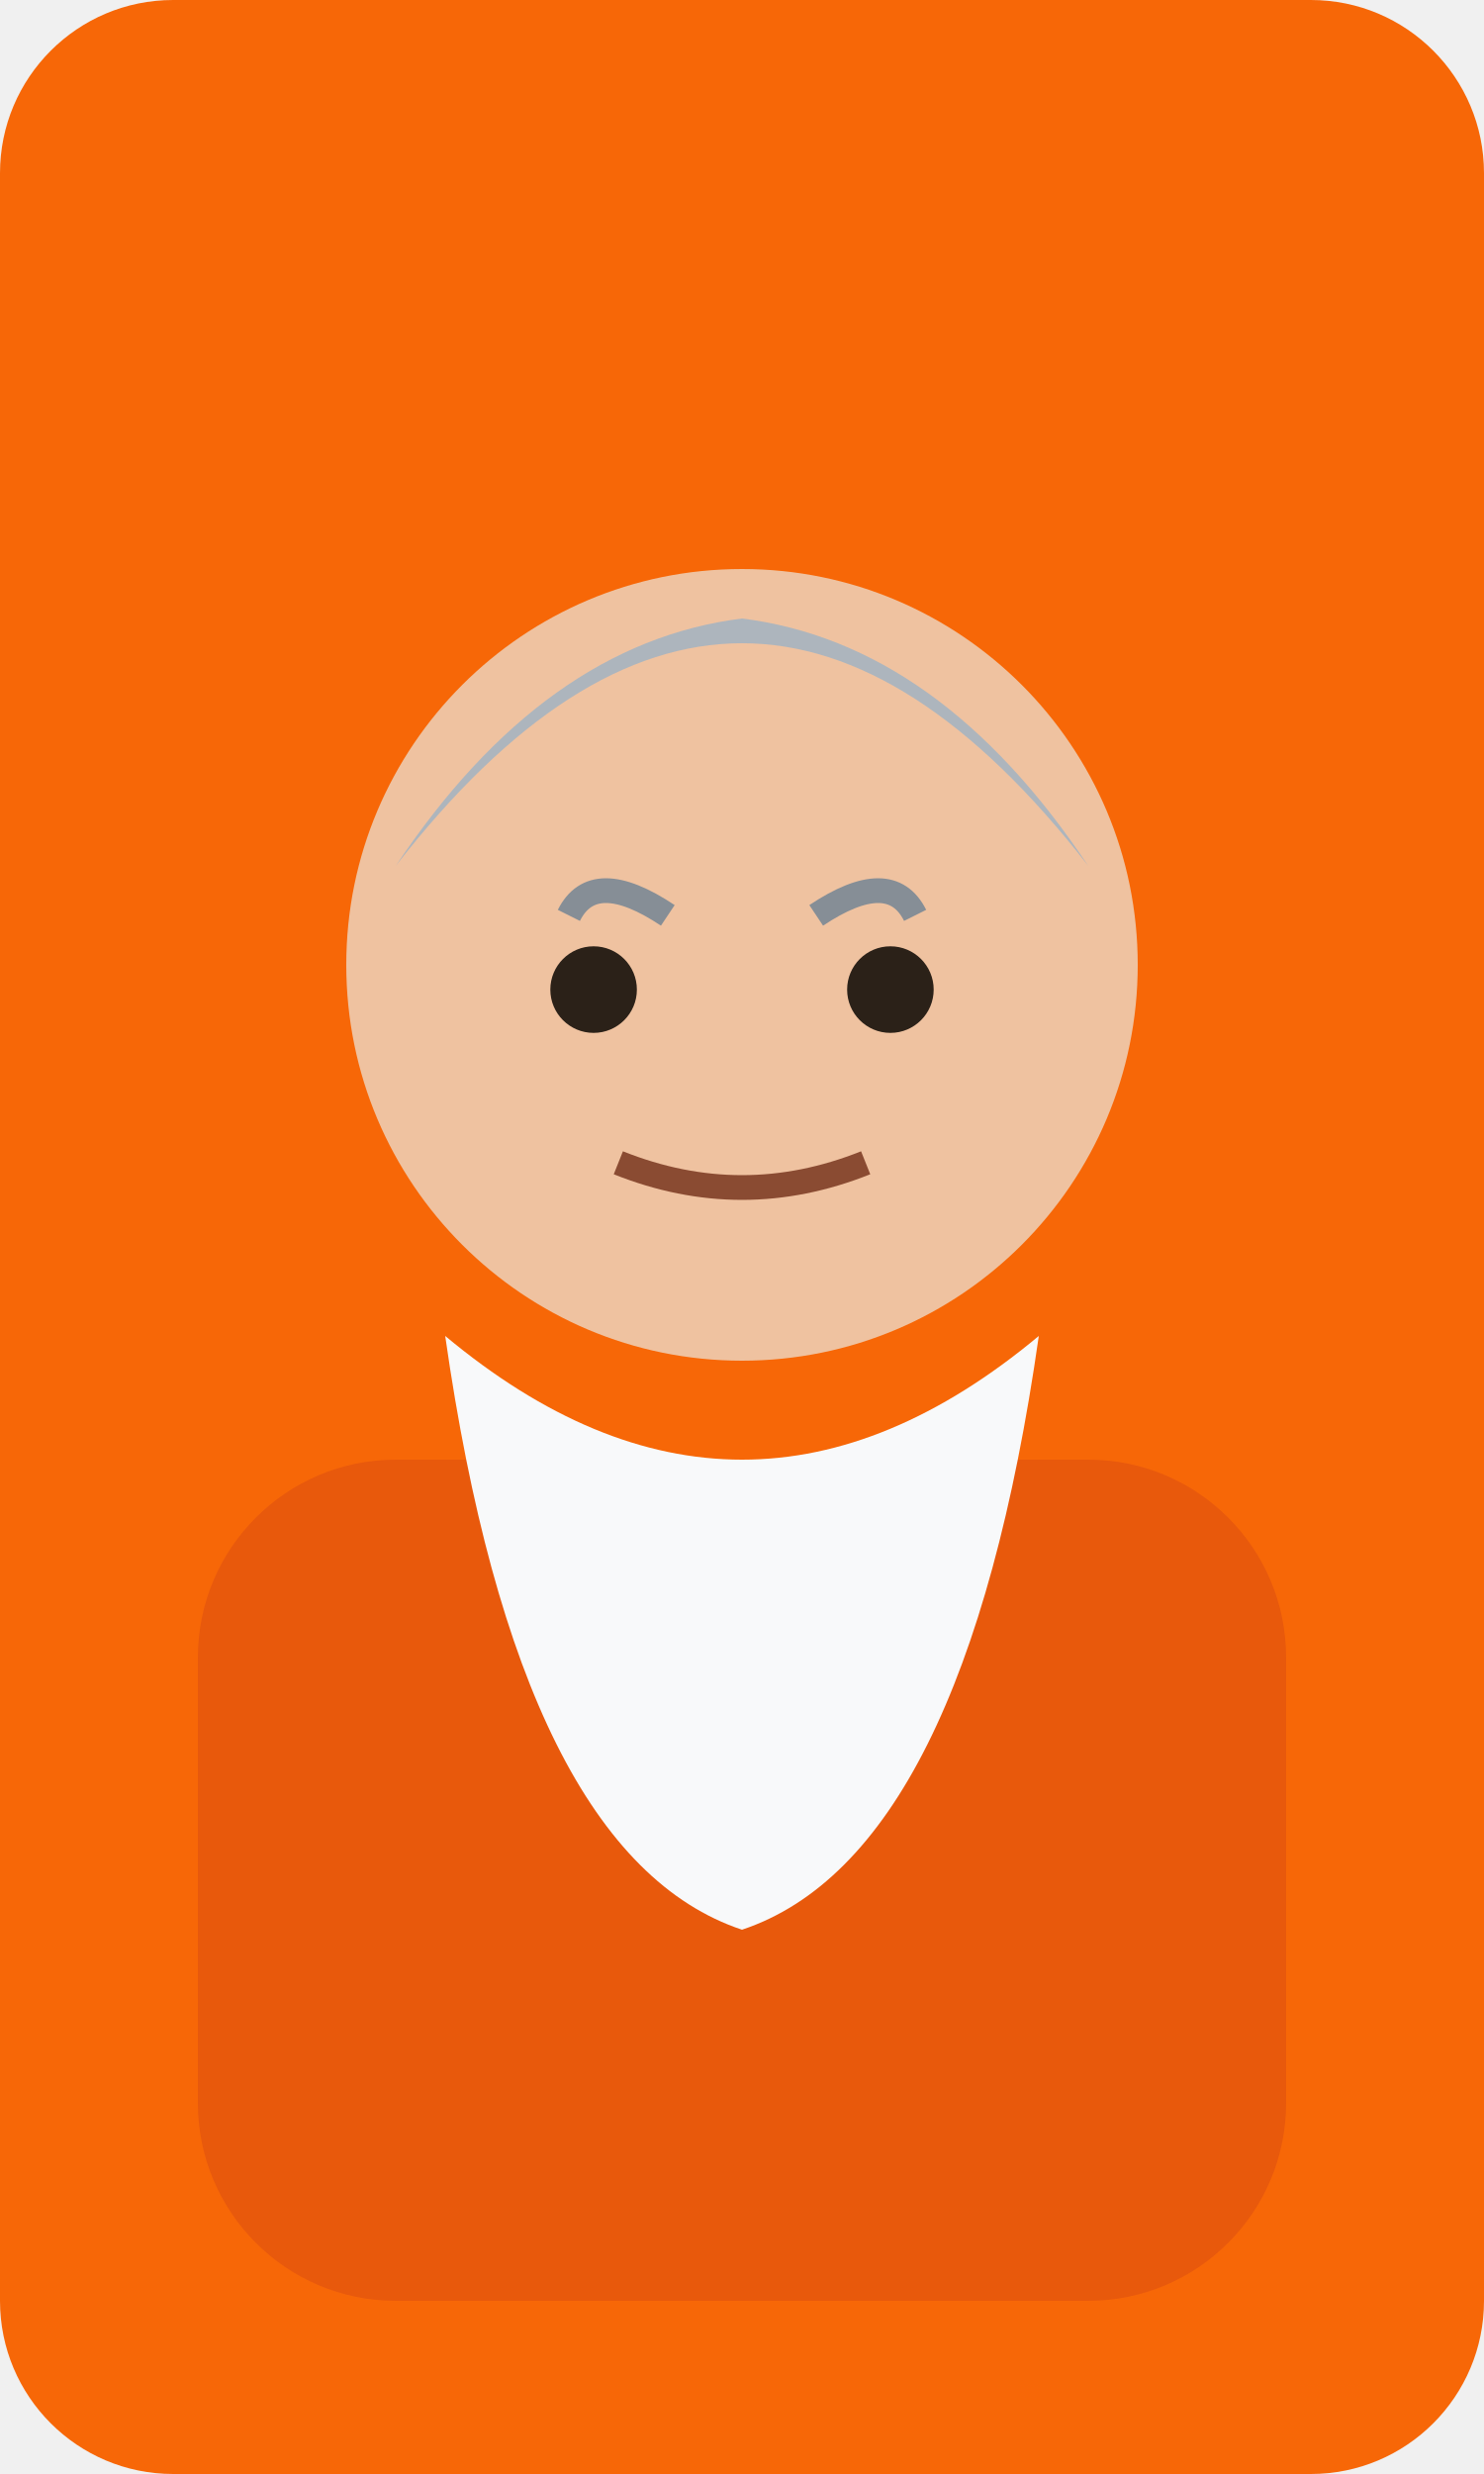
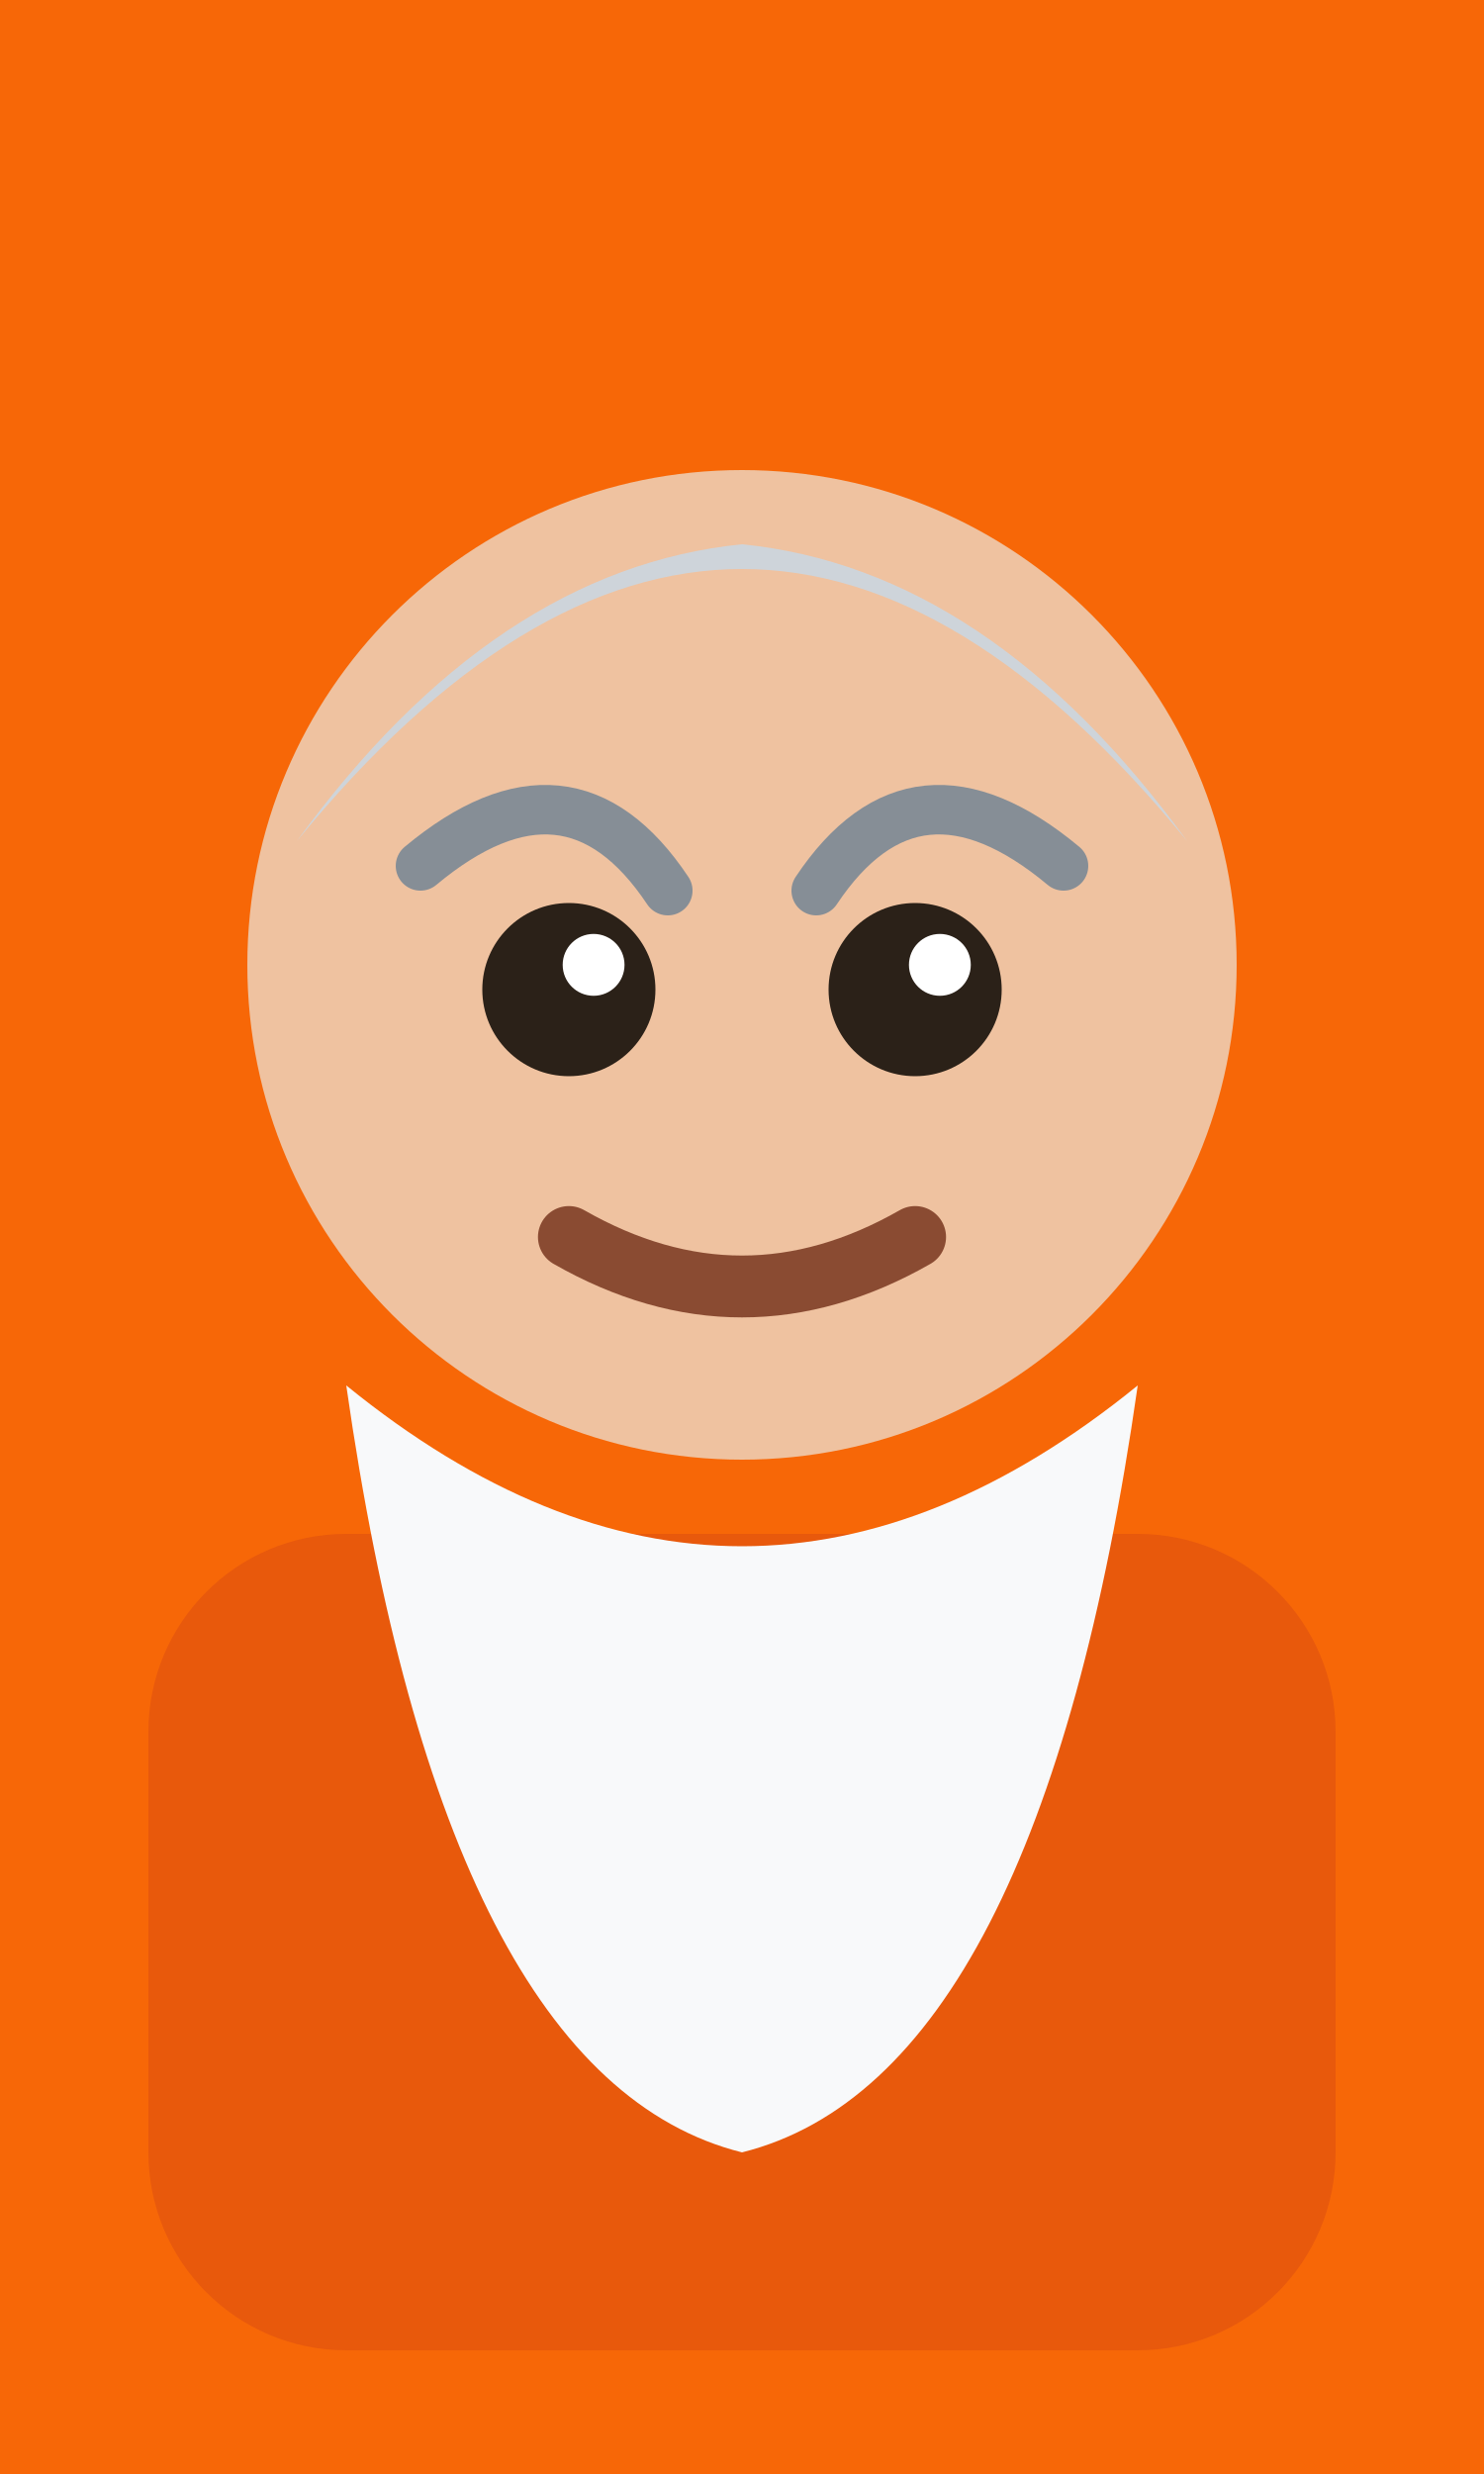
<svg xmlns="http://www.w3.org/2000/svg" viewBox="0 0 120 200">
-   <rect width="120" height="200" rx="14" fill="#f76707" />
-   <rect x="16" y="118" width="88" height="68" rx="16" fill="#e8590c" />
-   <circle cx="60" cy="78" r="32" fill="#efc2a0" />
-   <path d="M32 70 Q60 34 88 70 Q76 52 60 50 Q44 52 32 70Z" fill="#adb5bd" />
-   <path d="M36 108 Q60 128 84 108 Q78 150 60 156 Q42 150 36 108Z" fill="#f8f9fa" />
-   <circle cx="48" cy="80" r="3.5" fill="#2b2118" />
-   <circle cx="72" cy="80" r="3.5" fill="#2b2118" />
-   <path d="M46 74 Q48 70 54 74" fill="none" stroke="#868e96" stroke-width="2" />
-   <path d="M66 74 Q72 70 74 74" fill="none" stroke="#868e96" stroke-width="2" />
-   <path d="M50 94 Q60 98 70 94" fill="none" stroke="#8a4b32" stroke-width="2" />
+   <rect width="120" height="200" fill="#f76707" />
+   <rect x="12" y="124" width="96" height="66" rx="16" fill="#e8590c" />
+   <circle cx="60" cy="78" r="40" fill="#efc2a0" />
+   <path d="M24 68 Q60 24 96 68 Q80 46 60 44 Q40 46 24 68Z" fill="#ced4da" />
+   <path d="M28 112 Q60 138 92 112 Q84 168 60 174 Q36 168 28 112Z" fill="#f8f9fa" />
+   <circle cx="46" cy="80" r="7" fill="#2b2118" />
+   <circle cx="74" cy="80" r="7" fill="#2b2118" />
+   <circle cx="48" cy="78" r="2.5" fill="#fff" />
+   <circle cx="76" cy="78" r="2.5" fill="#fff" />
+   <path d="M34 70 Q46 60 54 72" fill="none" stroke="#868e96" stroke-width="4" stroke-linecap="round" />
+   <path d="M66 72 Q74 60 86 70" fill="none" stroke="#868e96" stroke-width="4" stroke-linecap="round" />
+   <path d="M46 100 Q60 108 74 100" fill="none" stroke="#8a4b32" stroke-width="5" stroke-linecap="round" />
</svg>
